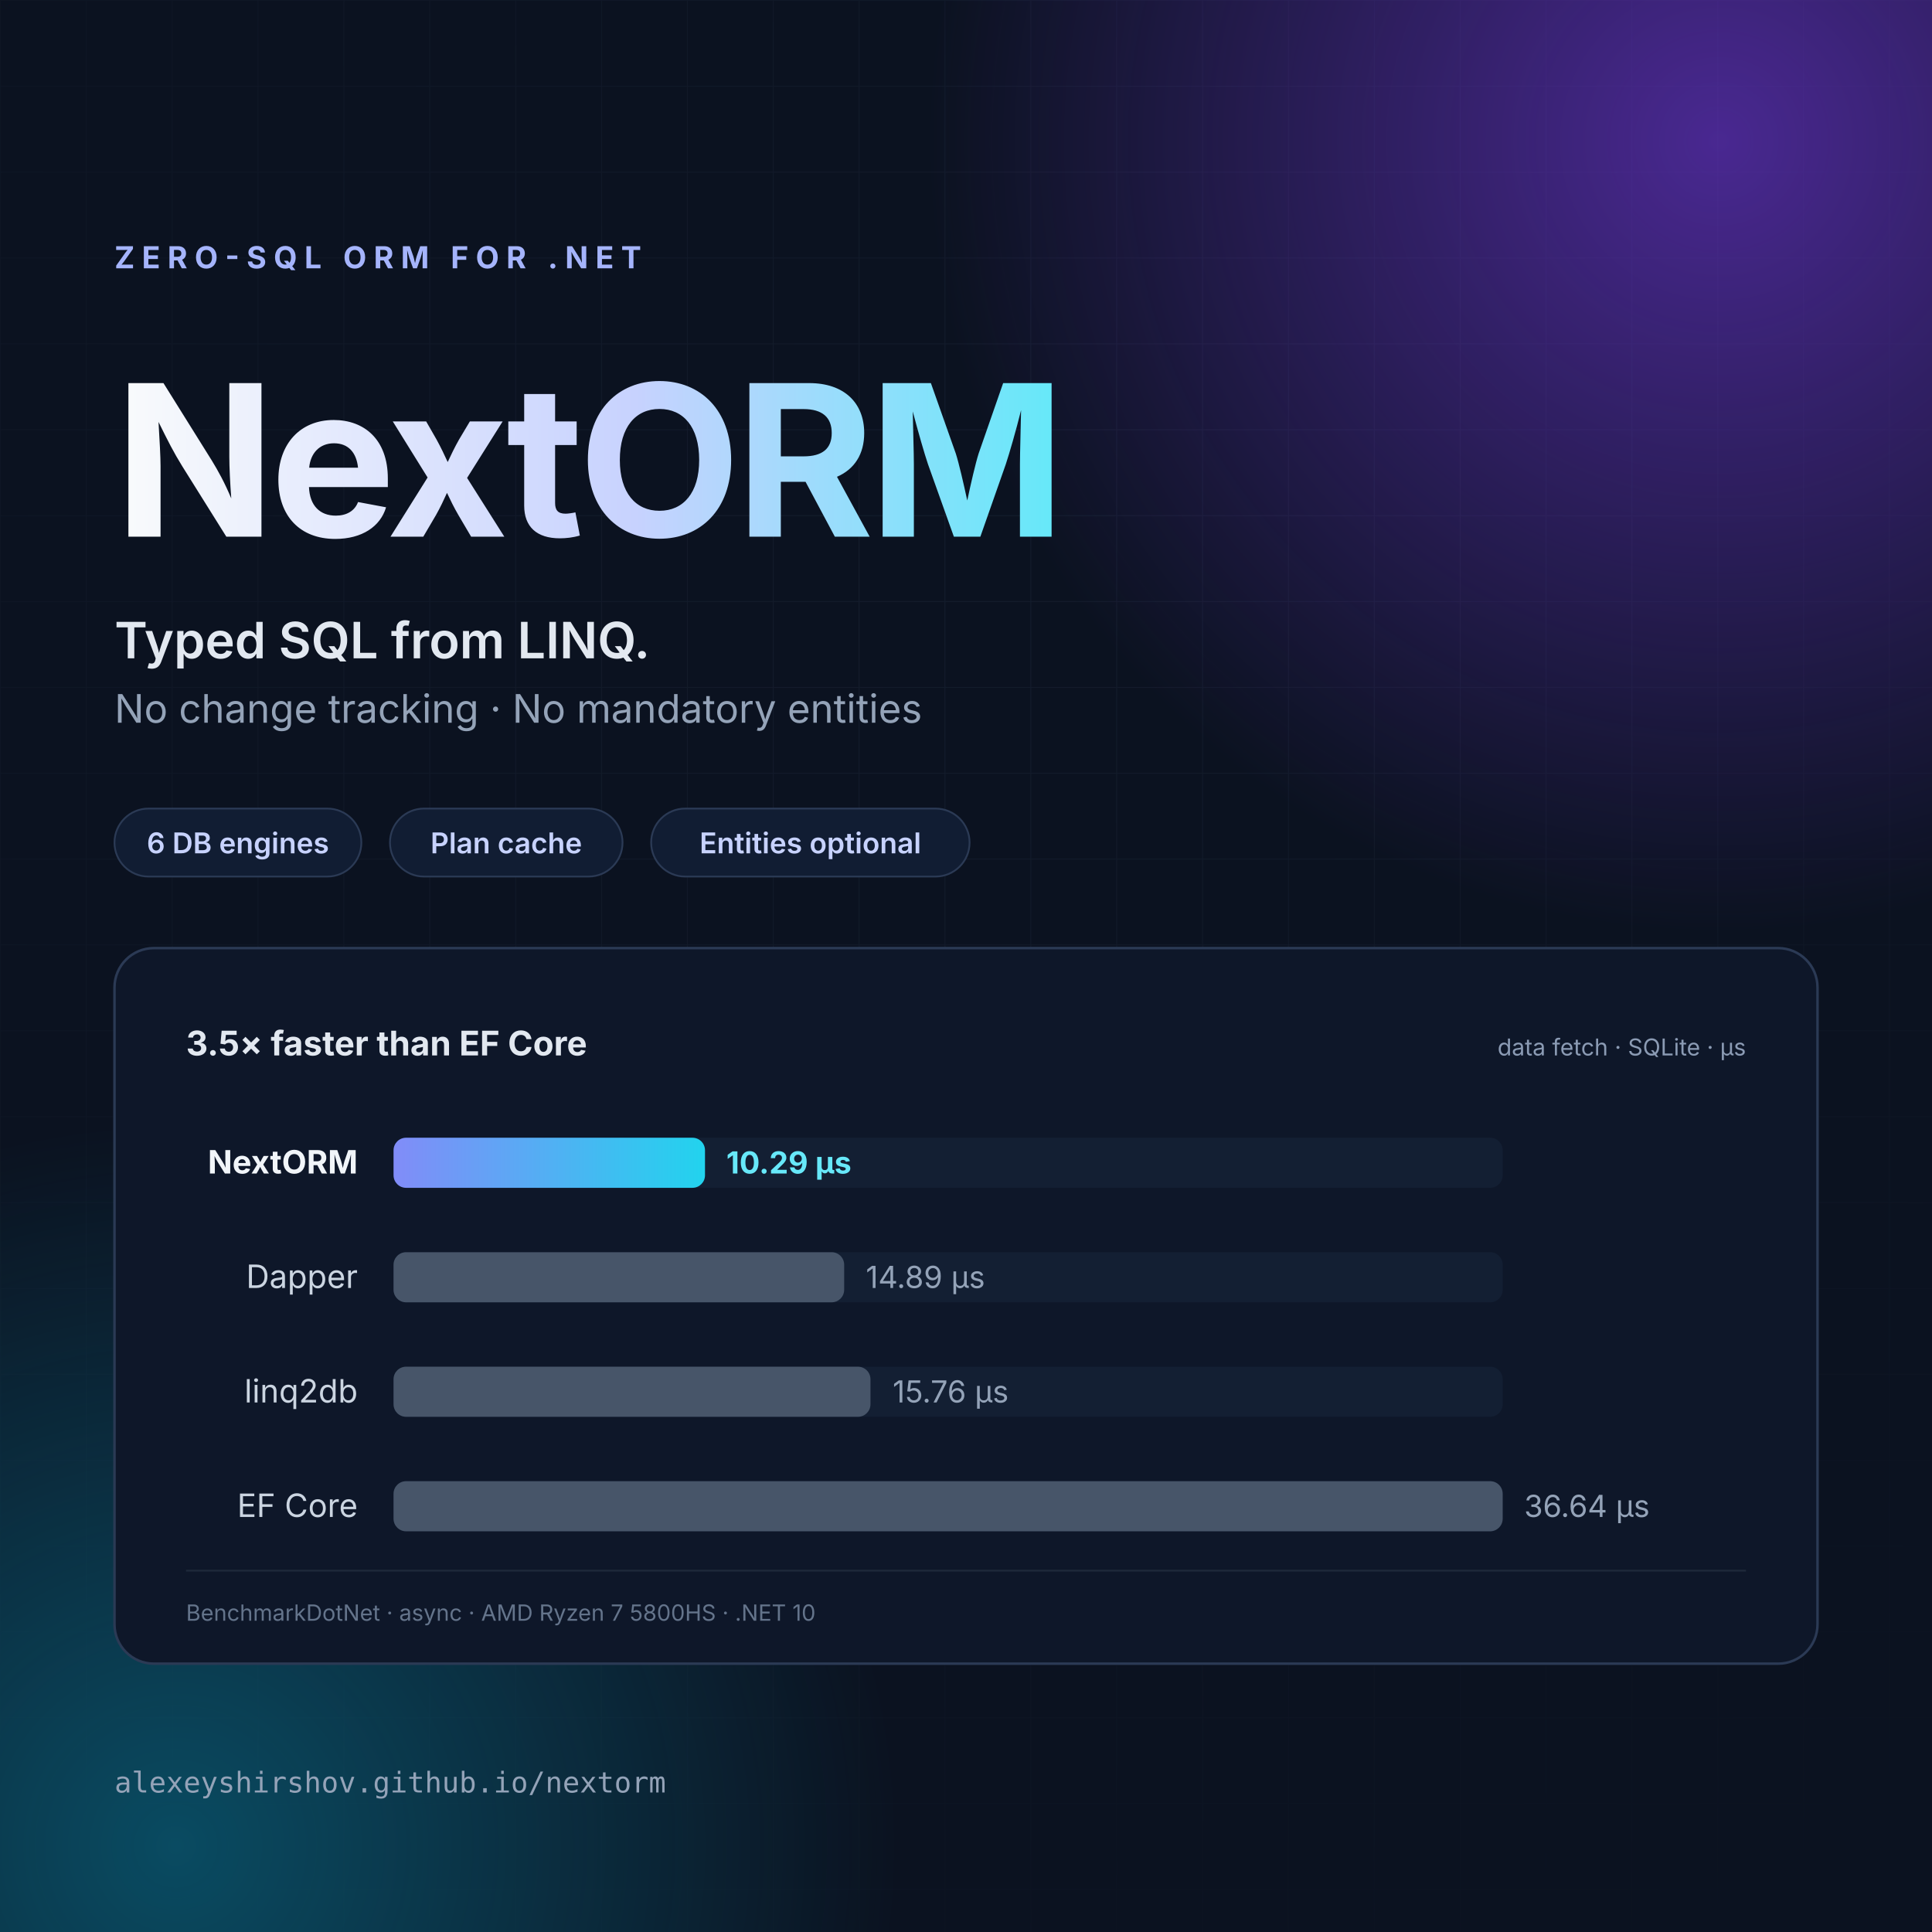
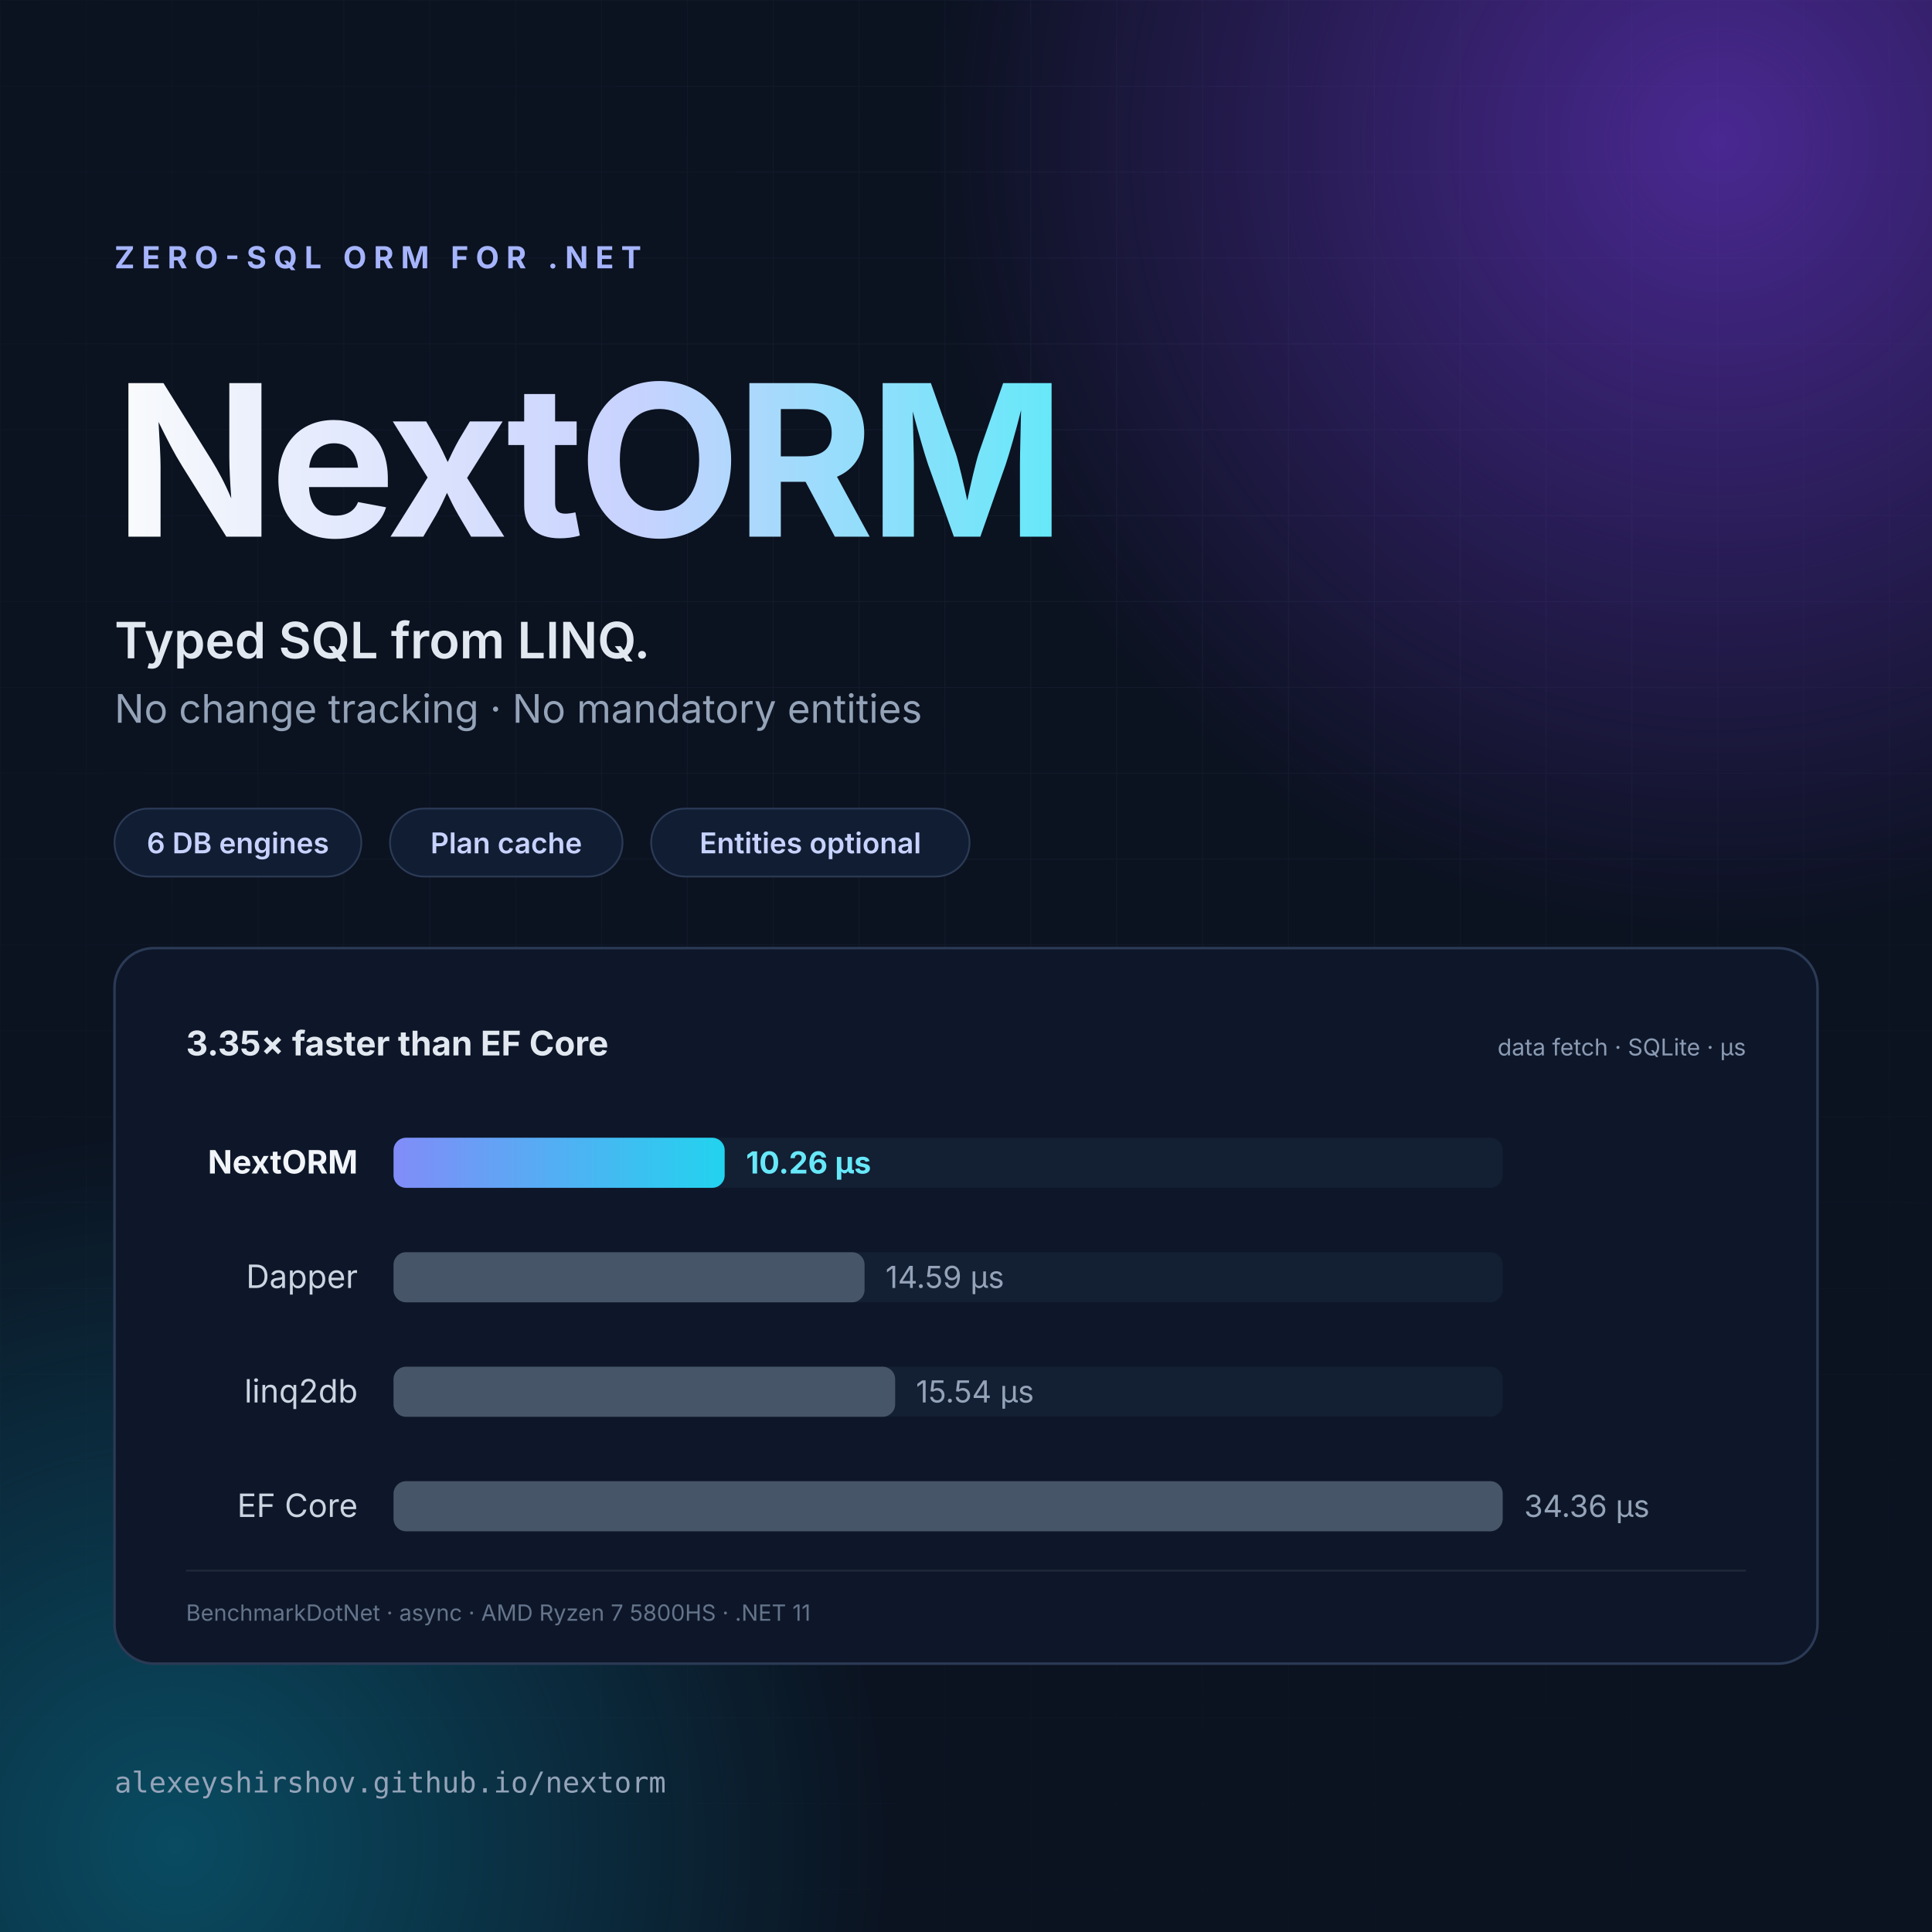
<svg xmlns="http://www.w3.org/2000/svg" width="1080" height="1080" viewBox="0 0 1080 1080" role="img" aria-labelledby="t d">
  <defs>
    <linearGradient id="wordmark" x1="0" y1="0" x2="1" y2="0">
      <stop offset="0" stop-color="#f8fafc" />
      <stop offset="0.55" stop-color="#c7d2fe" />
      <stop offset="1" stop-color="#67e8f9" />
    </linearGradient>
    <linearGradient id="barBest" x1="0" y1="0" x2="1" y2="0">
      <stop offset="0" stop-color="#818cf8" />
      <stop offset="1" stop-color="#22d3ee" />
    </linearGradient>
    <radialGradient id="glowViolet" cx="0.5" cy="0.5" r="0.5">
      <stop offset="0" stop-color="#7c3aed" stop-opacity="0.55" />
      <stop offset="1" stop-color="#7c3aed" stop-opacity="0" />
    </radialGradient>
    <radialGradient id="glowCyan" cx="0.5" cy="0.5" r="0.5">
      <stop offset="0" stop-color="#0891b2" stop-opacity="0.45" />
      <stop offset="1" stop-color="#0891b2" stop-opacity="0" />
    </radialGradient>
    <pattern id="grid" width="48" height="48" patternUnits="userSpaceOnUse">
      <path d="M48 0 H0 V48" fill="none" stroke="#1e293b" stroke-width="1" />
    </pattern>
    <radialGradient id="gridFade" cx="0.5" cy="0.3" r="0.8">
      <stop offset="0" stop-color="#ffffff" stop-opacity="0.45" />
      <stop offset="1" stop-color="#ffffff" stop-opacity="0" />
    </radialGradient>
    <mask id="gridMask">
      <rect width="1080" height="1080" fill="url(#gridFade)" />
    </mask>
  </defs>
  <rect width="1080" height="1080" fill="#0b1220" />
  <rect width="1080" height="1080" fill="url(#grid)" mask="url(#gridMask)" />
  <circle cx="960" cy="80" r="440" fill="url(#glowViolet)" />
  <circle cx="100" cy="1030" r="400" fill="url(#glowCyan)" />
  <text x="64" y="150" font-family="Inter, Segoe UI, Ubuntu, DejaVu Sans, sans-serif" font-size="17" font-weight="700" letter-spacing="4" fill="#a5b4fc">ZERO-SQL ORM FOR .NET</text>
  <text x="64" y="300" font-family="Inter, Segoe UI, Ubuntu, DejaVu Sans, sans-serif" font-size="118" font-weight="700" letter-spacing="-3" fill="url(#wordmark)">NextORM</text>
  <text x="64" y="368" font-family="Inter, Segoe UI, Ubuntu, DejaVu Sans, sans-serif" font-size="28" font-weight="600" fill="#e2e8f0">Typed SQL from LINQ.</text>
  <text x="64" y="404" font-family="Inter, Segoe UI, Ubuntu, DejaVu Sans, sans-serif" font-size="22" fill="#94a3b8">No change tracking · No mandatory entities</text>
  <g font-family="Inter, Segoe UI, Ubuntu, DejaVu Sans, sans-serif" font-size="16" font-weight="600" fill="#c7d2fe">
    <rect x="64" y="452" width="138" height="38" rx="19" fill="#111d33" stroke="#2b3a55" />
    <text x="133" y="477" text-anchor="middle">6 DB engines</text>
    <rect x="218" y="452" width="130" height="38" rx="19" fill="#111d33" stroke="#2b3a55" />
    <text x="283" y="477" text-anchor="middle">Plan cache</text>
    <rect x="364" y="452" width="178" height="38" rx="19" fill="#111d33" stroke="#2b3a55" />
    <text x="453" y="477" text-anchor="middle">Entities optional</text>
  </g>
  <rect x="64" y="530" width="952" height="400" rx="22" fill="#0e1729" stroke="#2b3a55" stroke-width="1.4" />
-   <text x="104" y="590" font-family="Inter, Segoe UI, Ubuntu, DejaVu Sans, sans-serif" font-size="19" font-weight="700" fill="#e2e8f0">3.5× faster than EF Core</text>
+   <text x="104" y="590" font-family="Inter, Segoe UI, Ubuntu, DejaVu Sans, sans-serif" font-size="19" font-weight="700" fill="#e2e8f0">3.35× faster than EF Core</text>
  <text x="976" y="590" text-anchor="end" font-family="Inter, Segoe UI, Ubuntu, DejaVu Sans, sans-serif" font-size="13" fill="#8b9bb4">data fetch · SQLite · μs</text>
  <g>
    <rect x="220" y="636" width="620" height="28" rx="7" fill="#131f33" />
-     <rect x="220" y="636" width="174.1" height="28" rx="7" fill="url(#barBest)" />
+     <rect x="220" y="636" width="185.1" height="28" rx="7" fill="url(#barBest)" />
    <text x="200" y="656" text-anchor="end" font-family="Inter, Segoe UI, Ubuntu, DejaVu Sans, sans-serif" font-size="18" font-weight="700" fill="#f1f5f9">NextORM</text>
-     <text x="406" y="656" font-family="Inter, Segoe UI, Ubuntu, DejaVu Sans, sans-serif" font-size="17" font-weight="700" fill="#67e8f9">10.29 μs</text>
+     <text x="417" y="656" font-family="Inter, Segoe UI, Ubuntu, DejaVu Sans, sans-serif" font-size="17" font-weight="700" fill="#67e8f9">10.26 μs</text>
    <rect x="220" y="700" width="620" height="28" rx="7" fill="#131f33" />
-     <rect x="220" y="700" width="251.9" height="28" rx="7" fill="#475569" />
+     <rect x="220" y="700" width="263.3" height="28" rx="7" fill="#475569" />
    <text x="200" y="720" text-anchor="end" font-family="Inter, Segoe UI, Ubuntu, DejaVu Sans, sans-serif" font-size="18" fill="#cbd5e1">Dapper</text>
-     <text x="484" y="720" font-family="Inter, Segoe UI, Ubuntu, DejaVu Sans, sans-serif" font-size="17" fill="#94a3b8">14.89 μs</text>
+     <text x="495" y="720" font-family="Inter, Segoe UI, Ubuntu, DejaVu Sans, sans-serif" font-size="17" fill="#94a3b8">14.59 μs</text>
    <rect x="220" y="764" width="620" height="28" rx="7" fill="#131f33" />
-     <rect x="220" y="764" width="266.6" height="28" rx="7" fill="#475569" />
+     <rect x="220" y="764" width="280.4" height="28" rx="7" fill="#475569" />
    <text x="200" y="784" text-anchor="end" font-family="Inter, Segoe UI, Ubuntu, DejaVu Sans, sans-serif" font-size="18" fill="#cbd5e1">linq2db</text>
-     <text x="499" y="784" font-family="Inter, Segoe UI, Ubuntu, DejaVu Sans, sans-serif" font-size="17" fill="#94a3b8">15.76 μs</text>
+     <text x="512" y="784" font-family="Inter, Segoe UI, Ubuntu, DejaVu Sans, sans-serif" font-size="17" fill="#94a3b8">15.54 μs</text>
    <rect x="220" y="828" width="620" height="28" rx="7" fill="#131f33" />
    <rect x="220" y="828" width="620" height="28" rx="7" fill="#475569" />
    <text x="200" y="848" text-anchor="end" font-family="Inter, Segoe UI, Ubuntu, DejaVu Sans, sans-serif" font-size="18" fill="#cbd5e1">EF Core</text>
-     <text x="852" y="848" font-family="Inter, Segoe UI, Ubuntu, DejaVu Sans, sans-serif" font-size="17" fill="#94a3b8">36.64 μs</text>
+     <text x="852" y="848" font-family="Inter, Segoe UI, Ubuntu, DejaVu Sans, sans-serif" font-size="17" fill="#94a3b8">34.36 μs</text>
  </g>
  <line x1="104" y1="878" x2="976" y2="878" stroke="#1e293b" />
-   <text x="104" y="906" font-family="Inter, Segoe UI, Ubuntu, DejaVu Sans, sans-serif" font-size="12.5" fill="#64748b">BenchmarkDotNet · async · AMD Ryzen 7 5800HS · .NET 10</text>
+   <text x="104" y="906" font-family="Inter, Segoe UI, Ubuntu, DejaVu Sans, sans-serif" font-size="12.5" fill="#64748b">BenchmarkDotNet · async · AMD Ryzen 7 5800HS · .NET 11</text>
  <text x="64" y="1002" font-family="JetBrains Mono, Consolas, Ubuntu Mono, DejaVu Sans Mono, monospace" font-size="16" fill="#94a3b8">alexeyshirshov.github.io/nextorm</text>
</svg>
